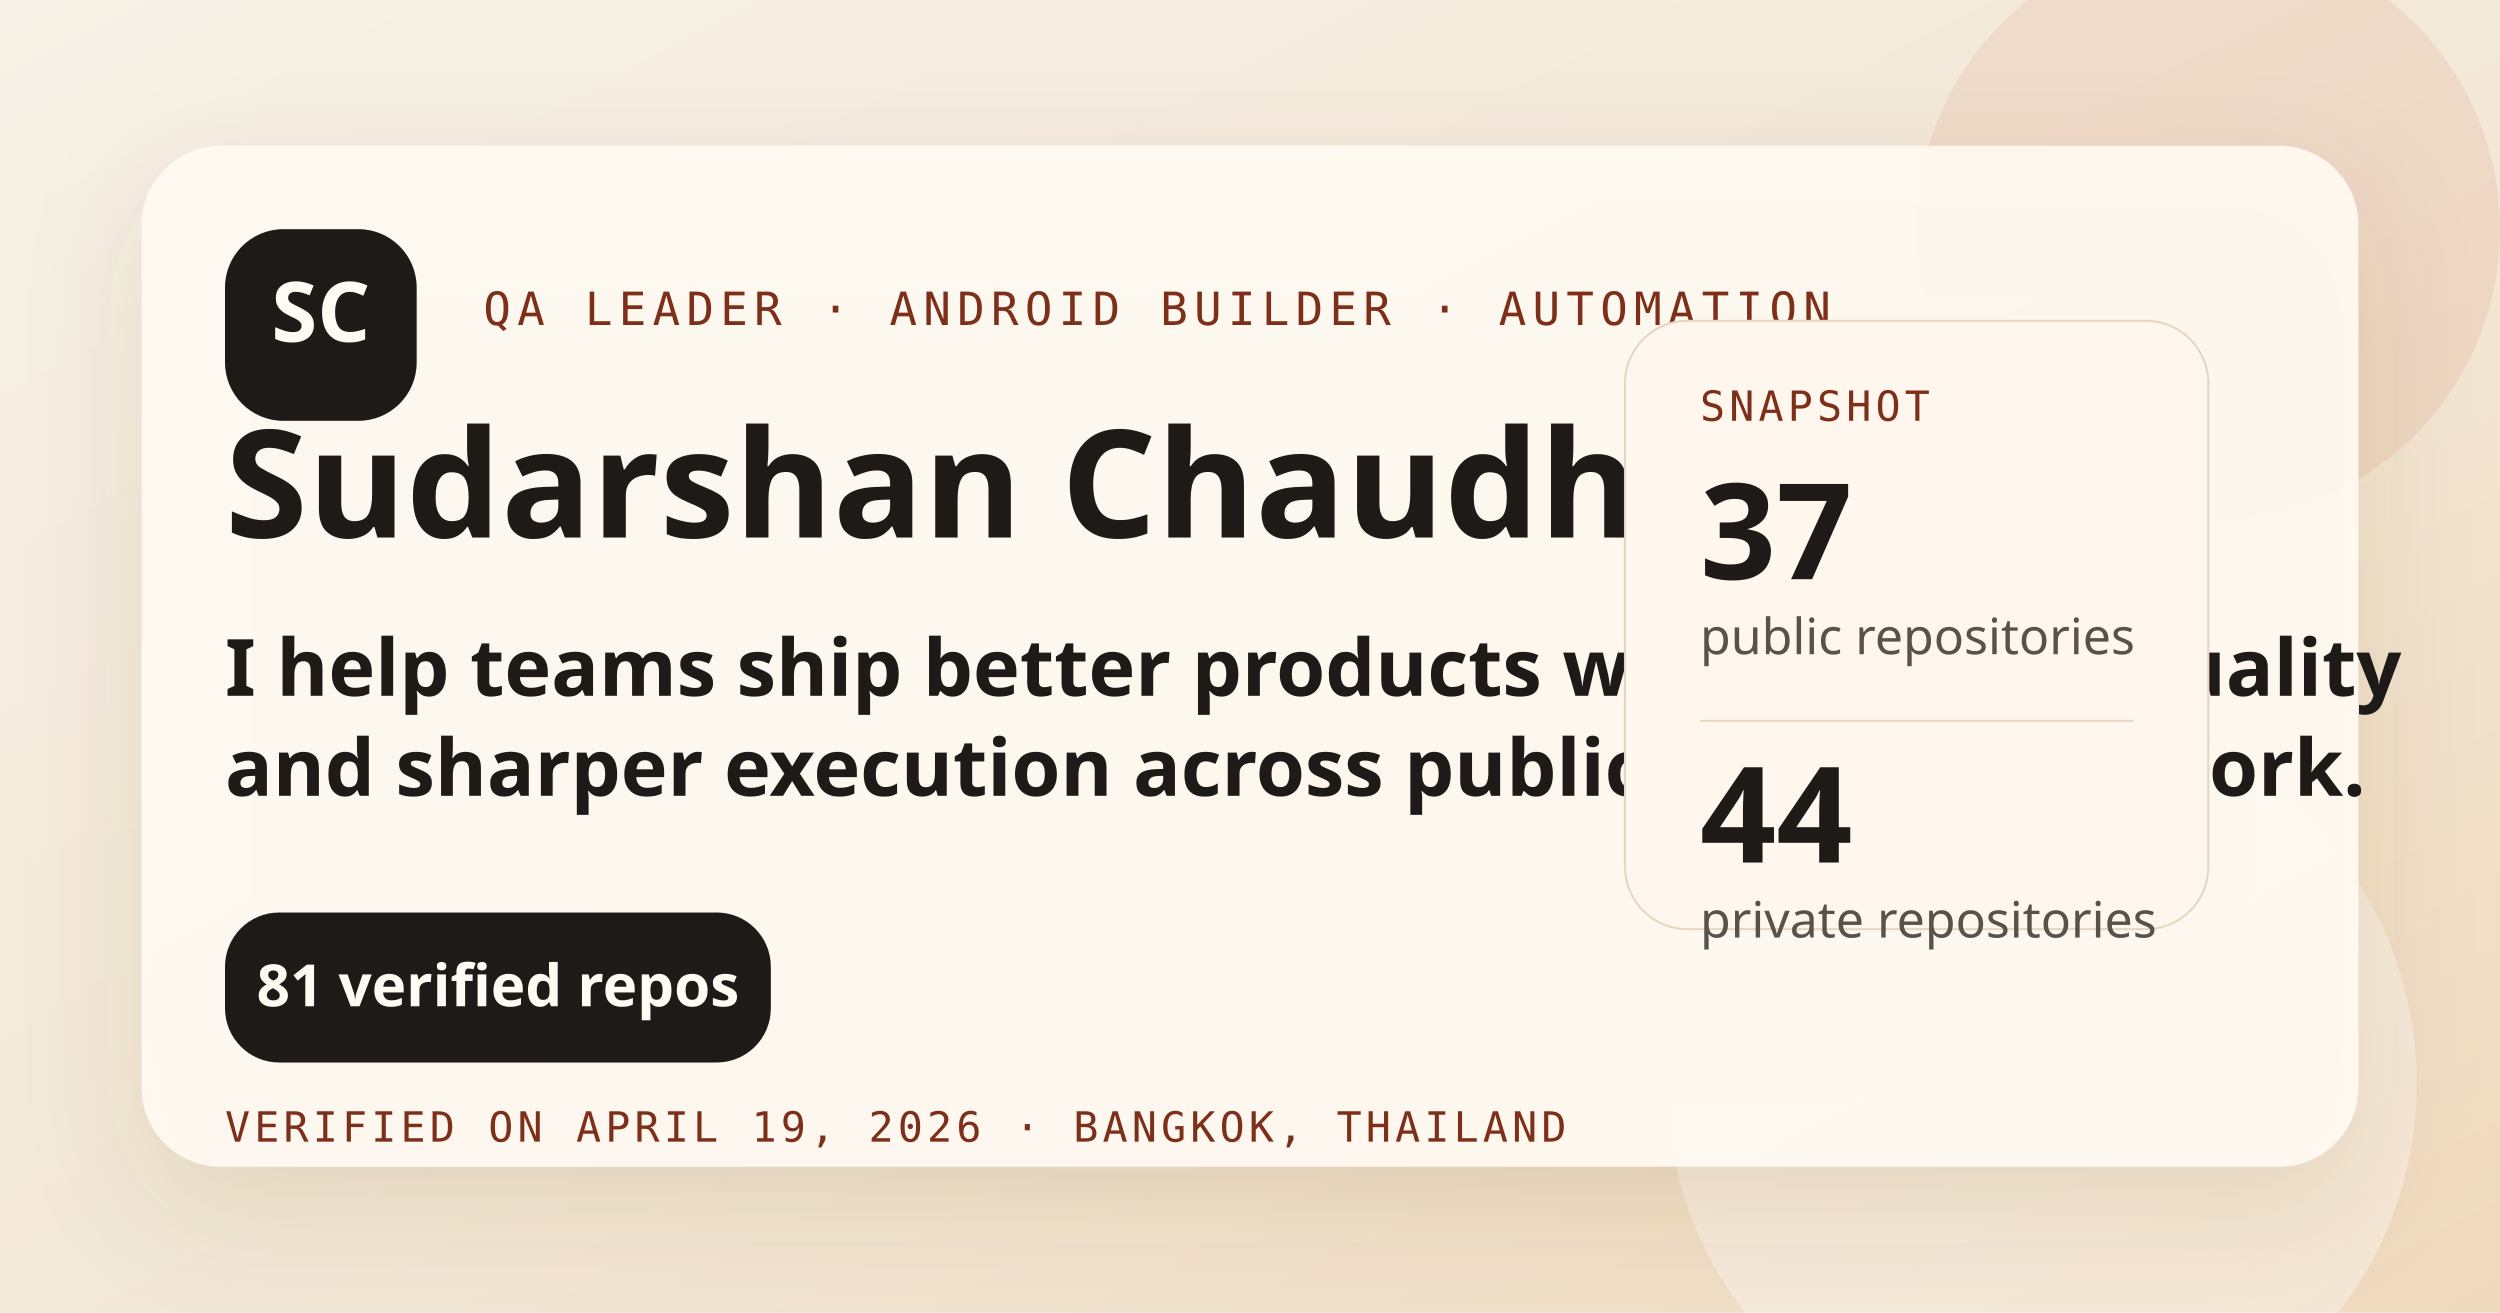
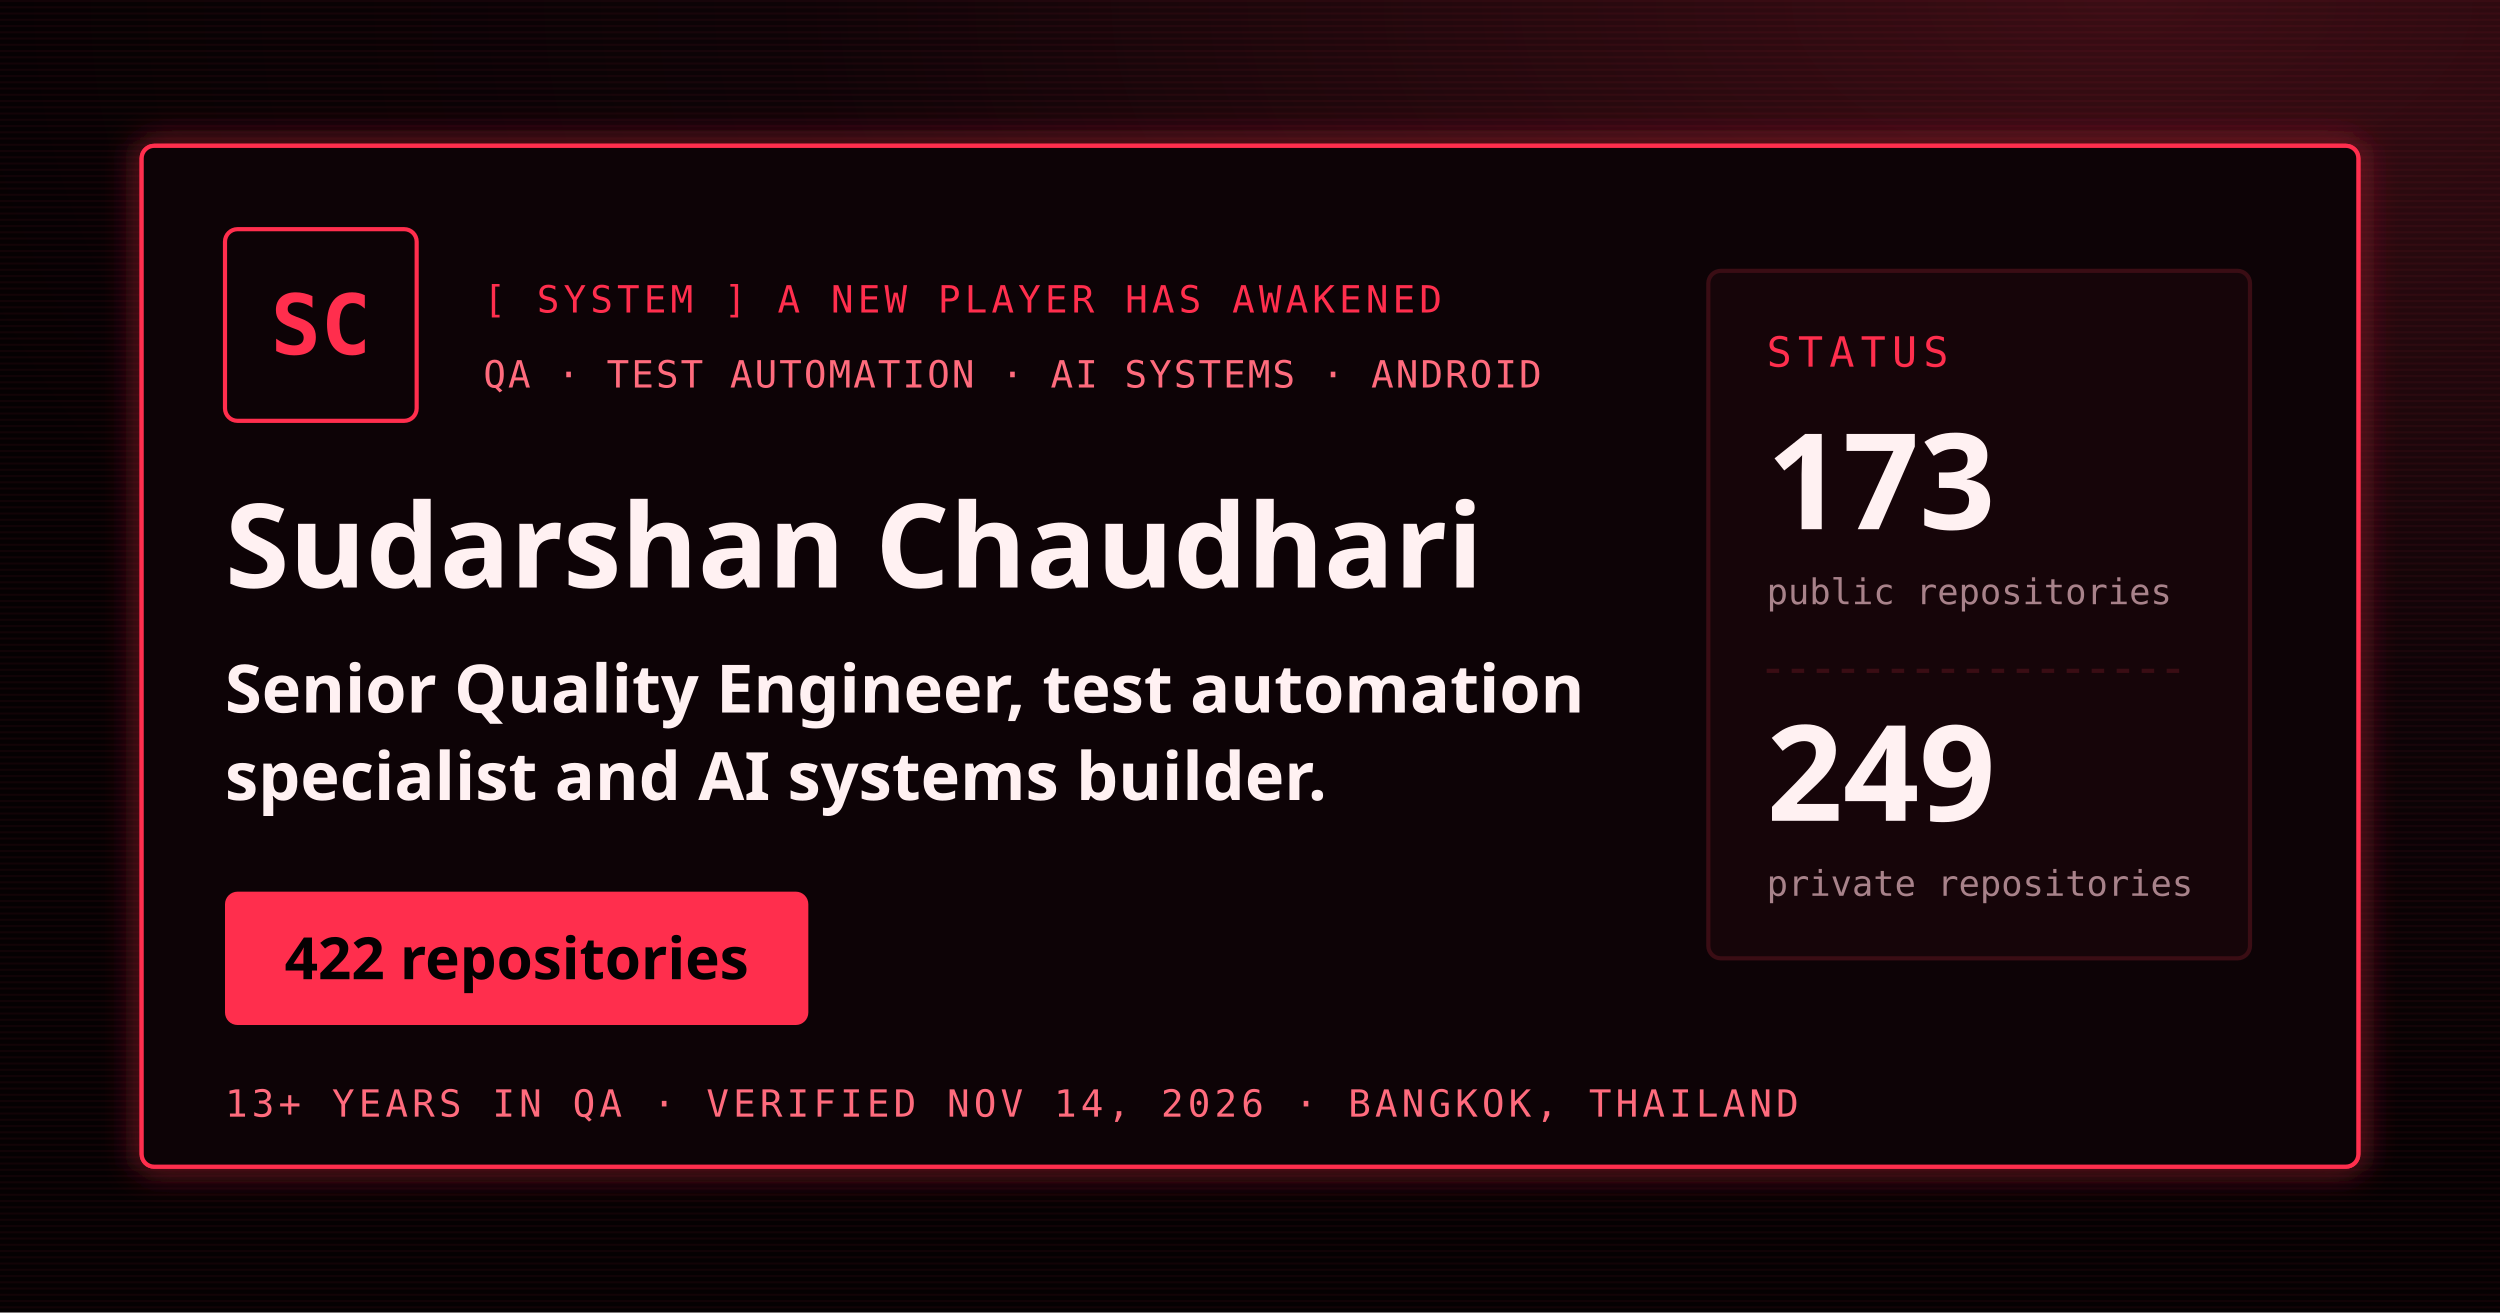
<svg xmlns="http://www.w3.org/2000/svg" viewBox="0 0 1200 630" role="img" aria-labelledby="title desc">
  <defs>
-     <linearGradient id="bg" x1="0%" y1="0%" x2="100%" y2="100%">
-       <stop offset="0%" stop-color="#f7f1e7" />
-       <stop offset="55%" stop-color="#f3e8d7" />
-       <stop offset="100%" stop-color="#efd9bc" />
-     </linearGradient>
-     <linearGradient id="accent" x1="0%" y1="0%" x2="100%" y2="100%">
-       <stop offset="0%" stop-color="#c4512d" />
-       <stop offset="100%" stop-color="#7e2f19" />
-     </linearGradient>
-     <filter id="shadow" x="-20%" y="-20%" width="140%" height="140%">
-       <feDropShadow dx="0" dy="20" stdDeviation="28" flood-color="#6b4420" flood-opacity="0.14" />
+     <radialGradient id="bg" cx="85%" cy="0%" r="90%">
+       <stop offset="0%" stop-color="#3a0d14" />
+       <stop offset="60%" stop-color="#0d0306" />
+       <stop offset="100%" stop-color="#050102" />
+     </radialGradient>
+     <pattern id="scan" width="4" height="3" patternUnits="userSpaceOnUse">
+       <rect width="4" height="1" fill="#ff2e4d" opacity="0.05" />
+     </pattern>
+     <filter id="glow" x="-20%" y="-20%" width="140%" height="140%">
+       <feGaussianBlur stdDeviation="8" result="blur" />
+       <feMerge>
+         <feMergeNode in="blur" />
+         <feMergeNode in="SourceGraphic" />
+       </feMerge>
    </filter>
  </defs>
  <rect width="1200" height="630" fill="url(#bg)" />
-   <circle cx="1060" cy="110" r="140" fill="#c4512d" opacity="0.10" />
-   <circle cx="980" cy="520" r="180" fill="#ffffff" opacity="0.35" />
-   <g filter="url(#shadow)">
-     <rect x="68" y="70" width="1064" height="490" rx="38" fill="#fffaf2" opacity="0.92" />
+   <rect width="1200" height="630" fill="url(#scan)" />
+   <rect x="68" y="70" width="1064" height="490" rx="6" fill="#160509" stroke="#ff2e4d" stroke-width="2" filter="url(#glow)" />
+   <rect x="68" y="70" width="1064" height="490" rx="6" fill="#0d0306" stroke="#ff2e4d" stroke-width="2" />
+   <rect x="108" y="110" width="92" height="92" rx="6" fill="none" stroke="#ff2e4d" stroke-width="2" />
+   <text x="154" y="170" text-anchor="middle" font-family="'IBM Plex Mono', monospace" font-size="40" font-weight="600" fill="#ff2e4d">SC</text>
+   <text x="232" y="150" font-family="'IBM Plex Mono', monospace" font-size="18" letter-spacing="2" fill="#ff2e4d">[ SYSTEM ] A NEW PLAYER HAS AWAKENED</text>
+   <text x="232" y="186" font-family="'IBM Plex Mono', monospace" font-size="18" letter-spacing="1" fill="#ff6b7d">QA · TEST AUTOMATION · AI SYSTEMS · ANDROID</text>
+   <text x="108" y="282" font-family="'Bricolage Grotesque', 'Avenir Next', sans-serif" font-size="56" font-weight="800" fill="#fff1f2">Sudarshan Chaudhari</text>
+   <text x="108" y="342" font-family="'Bricolage Grotesque', 'Avenir Next', sans-serif" font-size="32" font-weight="600" fill="#fff1f2">Senior Quality Engineer, test automation</text>
+   <text x="108" y="384" font-family="'Bricolage Grotesque', 'Avenir Next', sans-serif" font-size="32" font-weight="600" fill="#fff1f2">specialist and AI systems builder.</text>
+   <rect x="108" y="428" width="280" height="64" rx="6" fill="#ff2e4d" />
+   <text x="248" y="470" text-anchor="middle" font-family="'Bricolage Grotesque', 'Avenir Next', sans-serif" font-size="28" font-weight="700" fill="#050102">422 repositories</text>
+   <g>
+     <rect x="820" y="130" width="260" height="330" rx="6" fill="#160509" stroke="#3a0d14" stroke-width="2" />
+     <text x="848" y="176" font-family="'IBM Plex Mono', monospace" font-size="20" letter-spacing="3" fill="#ff2e4d">STATUS</text>
+     <text x="848" y="254" font-family="'Bricolage Grotesque', 'Avenir Next', sans-serif" font-size="64" font-weight="800" fill="#fff1f2">173</text>
+     <text x="848" y="290" font-family="'IBM Plex Mono', monospace" font-size="17" fill="#a8828a">public repositories</text>
+     <line x1="848" y1="322" x2="1048" y2="322" stroke="#3a0d14" stroke-width="2" stroke-dasharray="6 6" />
+     <text x="848" y="394" font-family="'Bricolage Grotesque', 'Avenir Next', sans-serif" font-size="64" font-weight="800" fill="#fff1f2">249</text>
+     <text x="848" y="430" font-family="'IBM Plex Mono', monospace" font-size="17" fill="#a8828a">private repositories</text>
  </g>
-   <rect x="108" y="110" width="92" height="92" rx="28" fill="#1d1a17" />
-   <text x="154" y="164" text-anchor="middle" font-family="'Bricolage Grotesque', 'Avenir Next', sans-serif" font-size="40" font-weight="800" fill="#fffaf2">SC</text>
-   <text x="232" y="156" font-family="'IBM Plex Mono', monospace" font-size="22" letter-spacing="3" fill="#7e2f19">QA LEADER · ANDROID BUILDER · AUTOMATION</text>
-   <text x="108" y="258" font-family="'Bricolage Grotesque', 'Avenir Next', sans-serif" font-size="72" font-weight="800" fill="#1d1a17">Sudarshan Chaudhari</text>
-   <text x="108" y="334" font-family="'Bricolage Grotesque', 'Avenir Next', sans-serif" font-size="38" font-weight="600" fill="#1d1a17">I help teams ship better products with stronger quality</text>
-   <text x="108" y="382" font-family="'Bricolage Grotesque', 'Avenir Next', sans-serif" font-size="38" font-weight="600" fill="#1d1a17">and sharper execution across public and private work.</text>
-   <g>
-     <rect x="108" y="438" width="262" height="72" rx="26" fill="#1d1a17" />
-     <text x="239" y="483" text-anchor="middle" font-family="'Bricolage Grotesque', 'Avenir Next', sans-serif" font-size="28" font-weight="700" fill="#fffaf2">81 verified repos</text>
-   </g>
-   <g>
-     <rect x="780" y="154" width="280" height="292" rx="30" fill="#fff7ee" stroke="#e6d6c1" />
-     <text x="816" y="202" font-family="'IBM Plex Mono', monospace" font-size="20" letter-spacing="2" fill="#7e2f19">SNAPSHOT</text>
-     <text x="816" y="278" font-family="'Bricolage Grotesque', 'Avenir Next', sans-serif" font-size="64" font-weight="800" fill="#1d1a17">37</text>
-     <text x="816" y="314" font-family="'Bricolage Grotesque', 'Avenir Next', sans-serif" font-size="24" fill="#5a5248">public repositories</text>
-     <line x1="816" y1="346" x2="1024" y2="346" stroke="#e6d6c1" />
-     <text x="816" y="414" font-family="'Bricolage Grotesque', 'Avenir Next', sans-serif" font-size="64" font-weight="800" fill="#1d1a17">44</text>
-     <text x="816" y="450" font-family="'Bricolage Grotesque', 'Avenir Next', sans-serif" font-size="24" fill="#5a5248">private repositories</text>
-   </g>
-   <text x="108" y="548" font-family="'IBM Plex Mono', monospace" font-size="20" letter-spacing="2" fill="#7e2f19">VERIFIED ON APRIL 19, 2026 · BANGKOK, THAILAND</text>
+   <text x="108" y="536" font-family="'IBM Plex Mono', monospace" font-size="18" letter-spacing="2" fill="#ff6b7d">13+ YEARS IN QA · VERIFIED NOV 14, 2026 · BANGKOK, THAILAND</text>
</svg>
